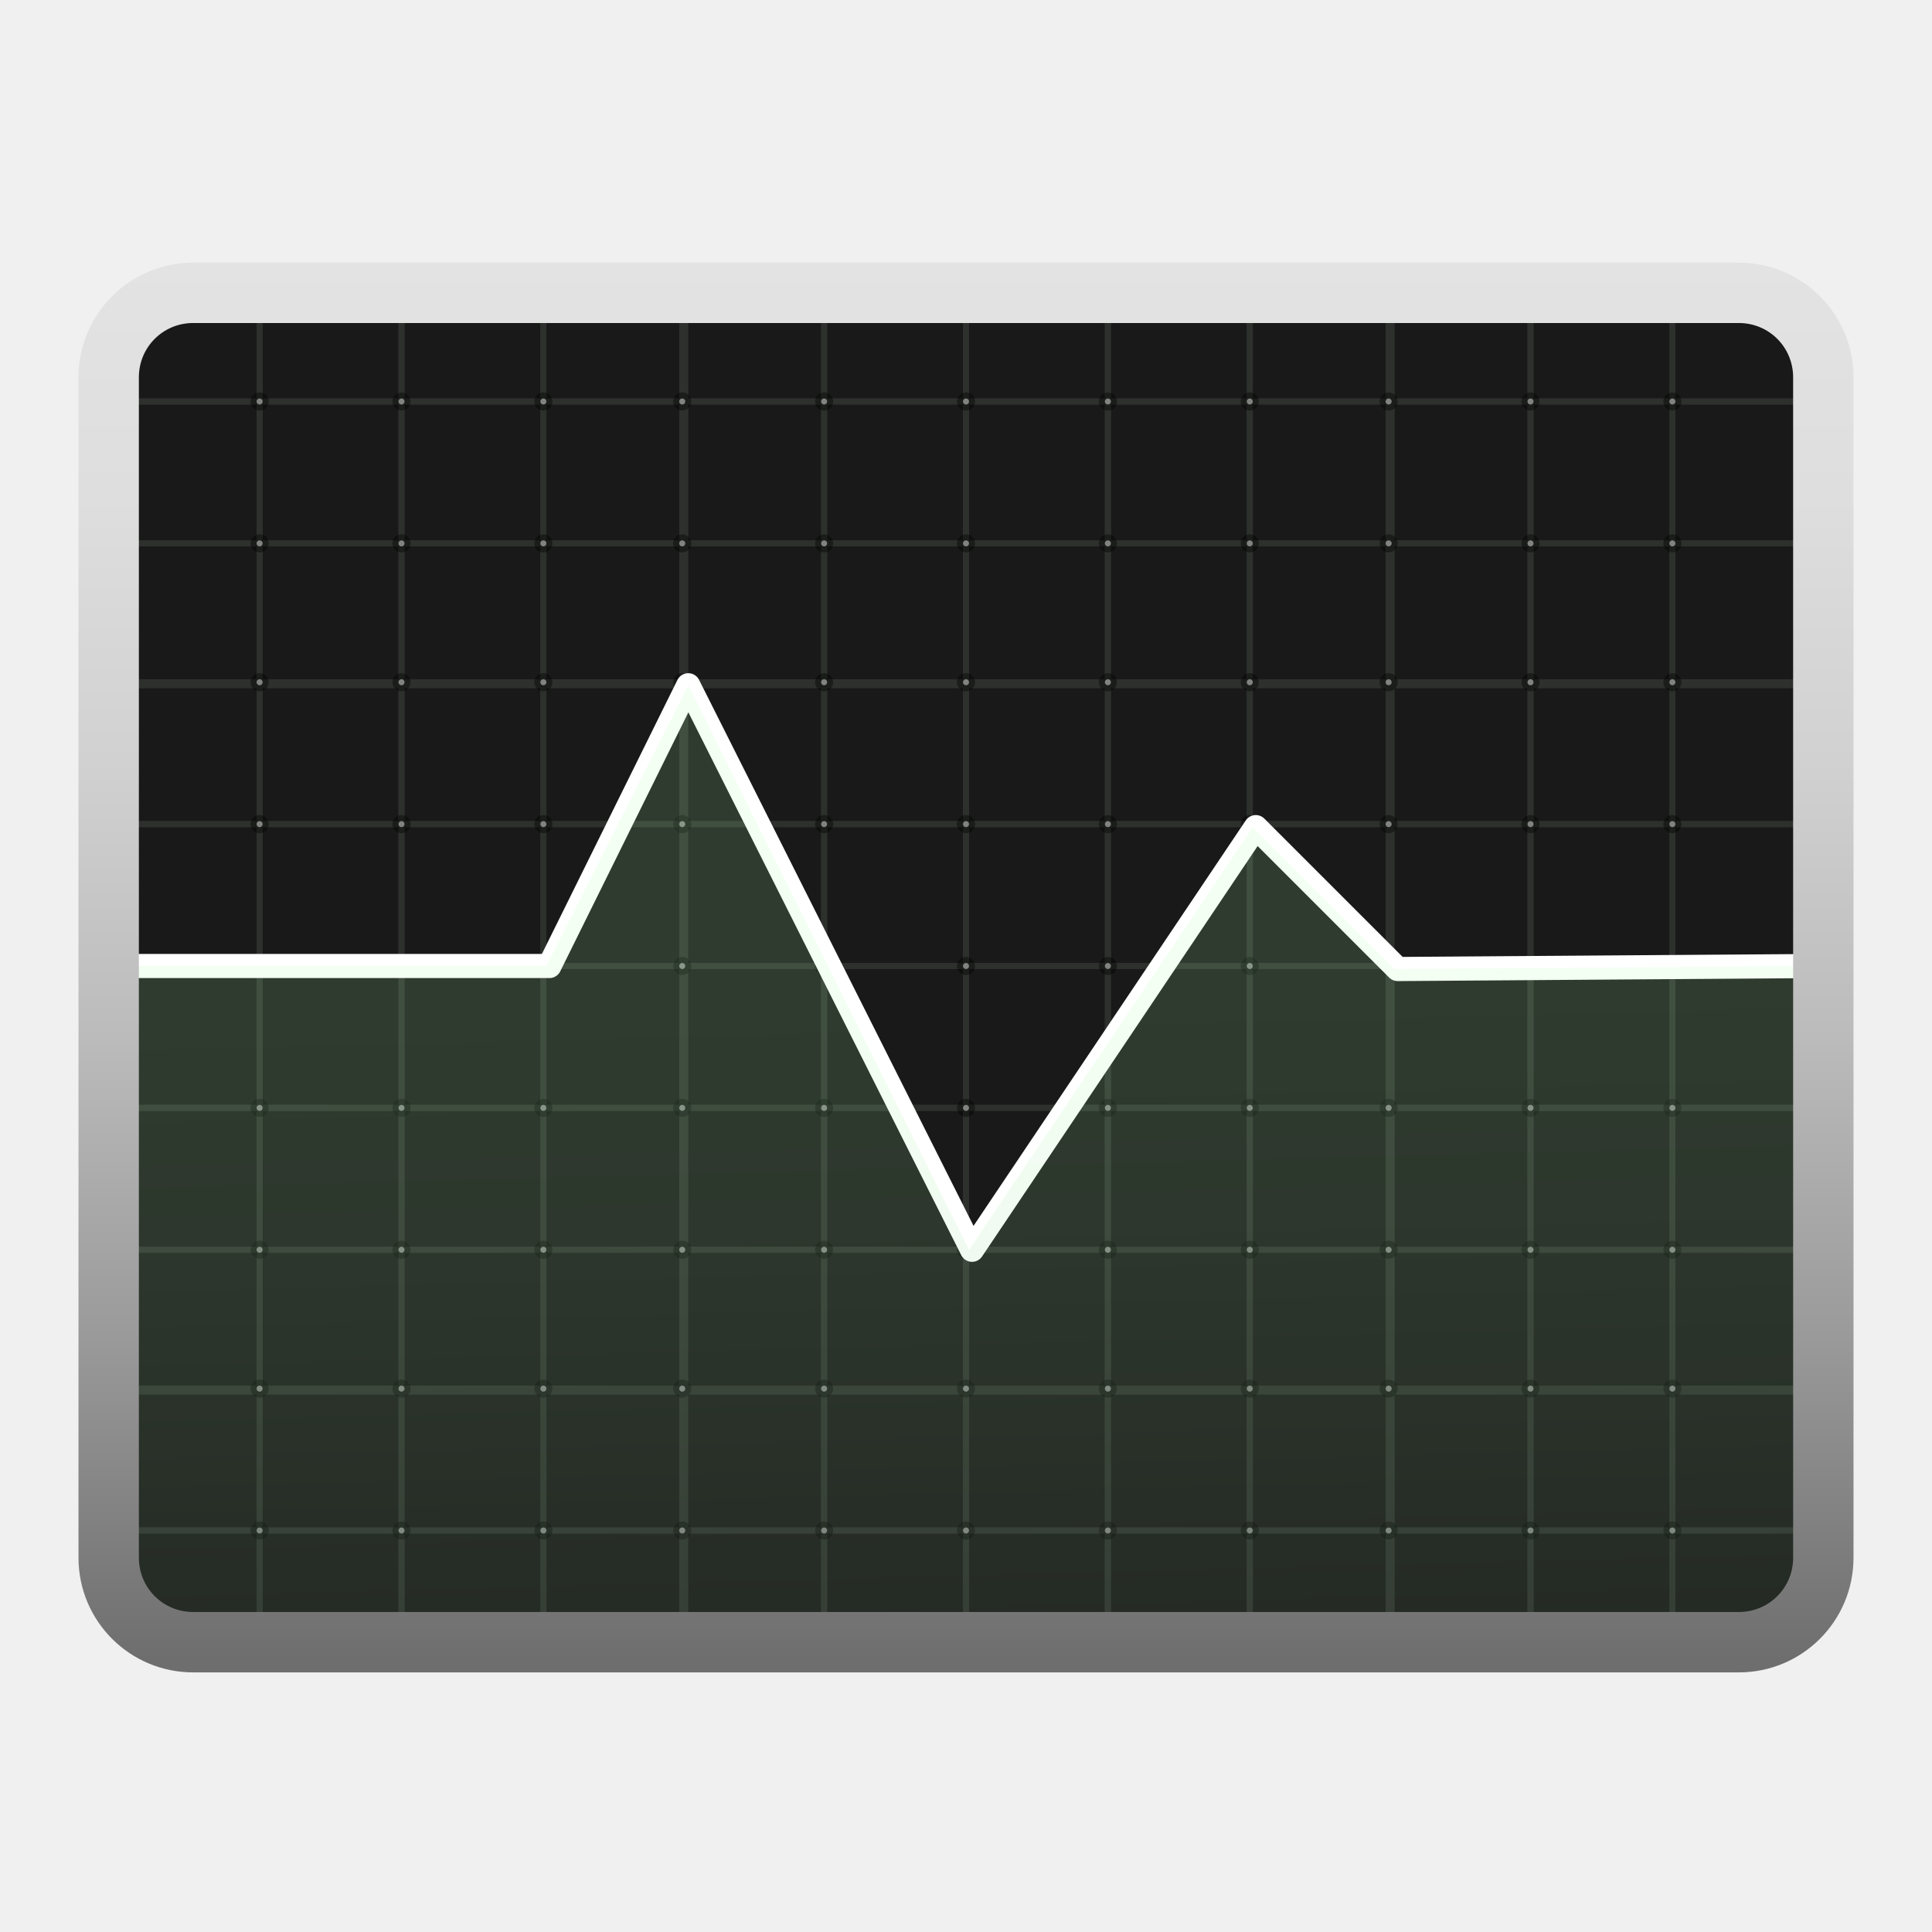
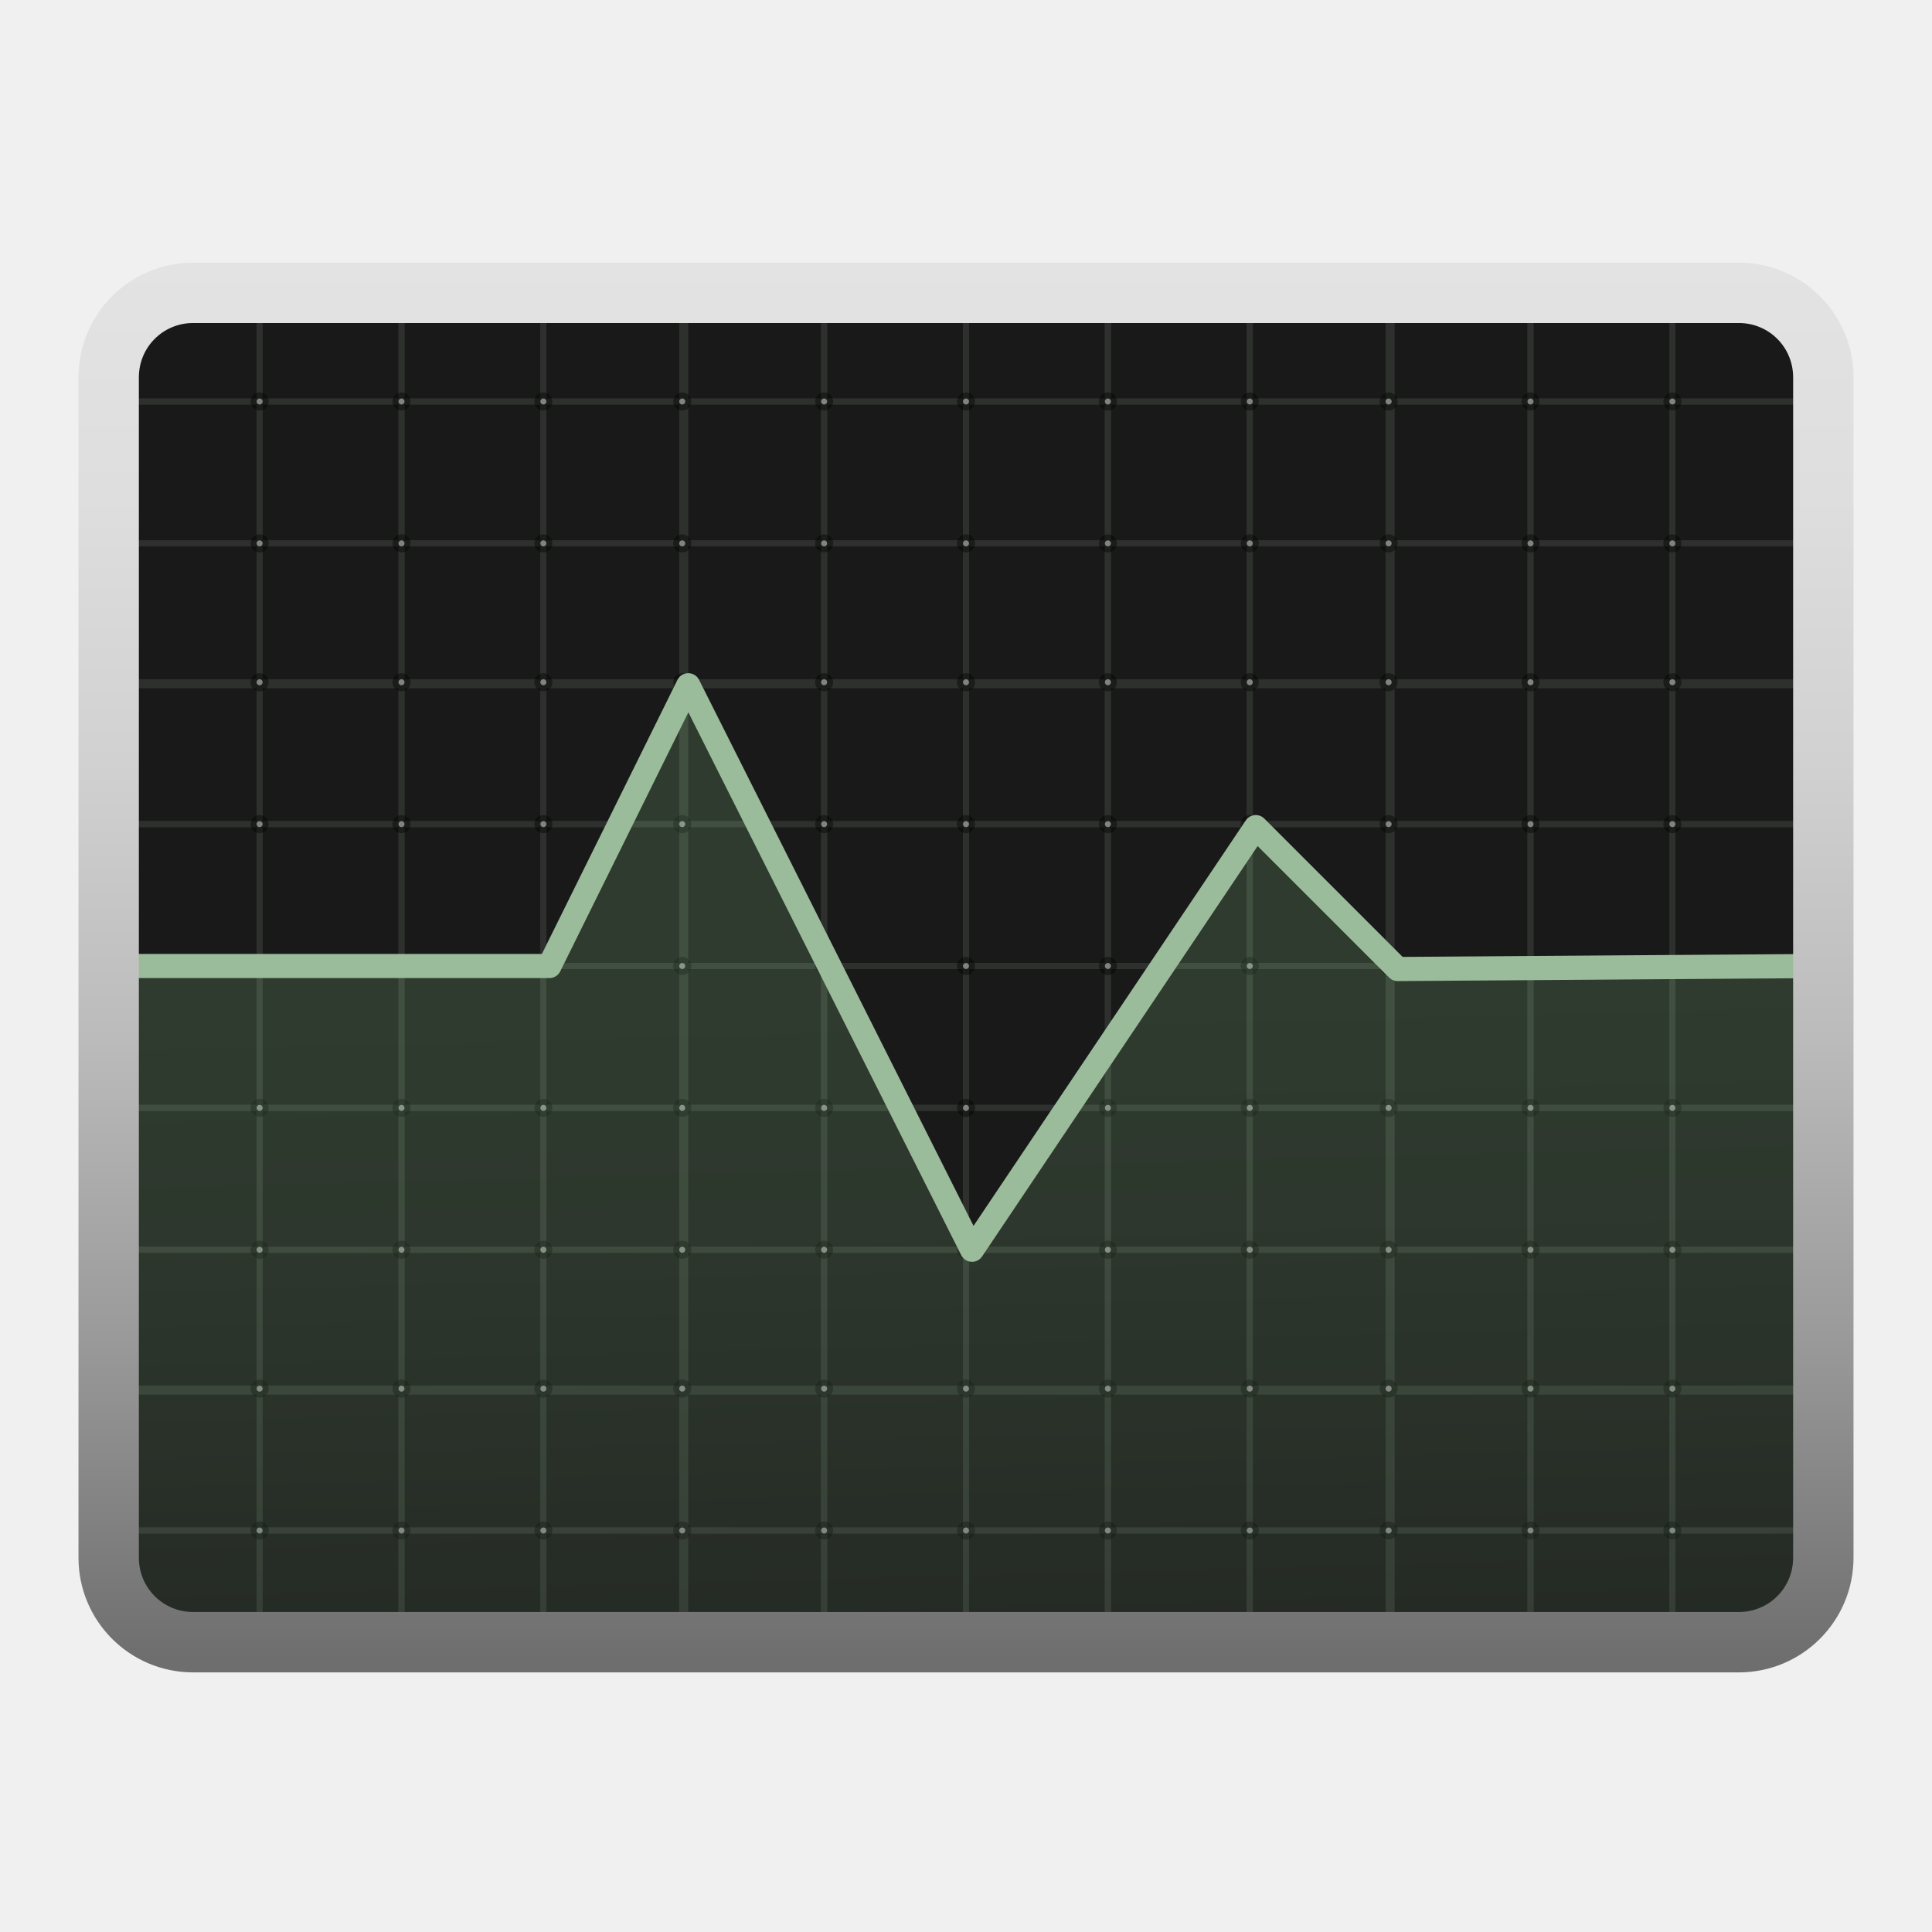
<svg xmlns="http://www.w3.org/2000/svg" version="1.1" id="system-monitor" x="0px" y="0px" viewBox="0 0 64 64" style="enable-background:new 0 0 64 64;" xml:space="preserve">
  <style type="text/css">
	.st0{fill:#191919;}
	.st1{opacity:0.1;}
	.st2{fill:none;stroke:#DEFFDE;stroke-width:0.2;stroke-miterlimit:10;}
	.st3{opacity:0.4;}
	.st4{fill:#FFFFFF;stroke:#000000;stroke-width:0.2;stroke-miterlimit:10;}
- 	.st5{fill:none;stroke:#FFFFFF;stroke-width:0.8;stroke-linecap:round;stroke-linejoin:round;stroke-miterlimit:10;}
- 	.st6{opacity:0.15;fill:url(#SVGID_1_);}
+ 	.st5{opacity:0.15;fill:url(#SVGID_1_);}
+ 	.st6{fill:none;stroke:#9BBC9B;stroke-width:0.8;stroke-linecap:round;stroke-linejoin:round;stroke-miterlimit:10;}
	.st7{fill:url(#Border_1_);}
</style>
  <path class="st0" d="M56.8,54.7H7.2c-2.1,0-3.8-1.7-3.8-3.8V13c0-2.1,1.7-3.8,3.8-3.8h49.6c2.1,0,3.8,1.7,3.8,3.8v38  C60.6,53,58.9,54.7,56.8,54.7z" />
  <g class="st1">
    <line class="st2" x1="8.6" y1="9.6" x2="3.9" y2="9.6" />
    <line class="st2" x1="13.3" y1="9.6" x2="8.6" y2="9.6" />
    <line class="st2" x1="18" y1="9.6" x2="13.3" y2="9.6" />
    <line class="st2" x1="22.6" y1="9.6" x2="18" y2="9.6" />
    <line class="st2" x1="27.3" y1="9.6" x2="22.6" y2="9.6" />
    <line class="st2" x1="32" y1="9.6" x2="27.3" y2="9.6" />
    <line class="st2" x1="36.7" y1="9.6" x2="32" y2="9.6" />
    <line class="st2" x1="41.4" y1="9.6" x2="36.7" y2="9.6" />
    <line class="st2" x1="46" y1="9.6" x2="41.4" y2="9.6" />
    <line class="st2" x1="50.7" y1="9.6" x2="46" y2="9.6" />
    <line class="st2" x1="55.4" y1="9.6" x2="50.7" y2="9.6" />
    <polygon class="st2" points="4.9,9.6 8.6,9.6 8.6,13.3 3.9,13.3 3.9,11.1  " />
    <rect x="8.6" y="9.6" class="st2" width="4.7" height="3.7" />
    <rect x="13.3" y="9.6" class="st2" width="4.7" height="3.7" />
    <rect x="18" y="9.6" class="st2" width="4.7" height="3.7" />
    <rect x="22.6" y="9.6" class="st2" width="4.7" height="3.7" />
    <rect x="27.3" y="9.6" class="st2" width="4.7" height="3.7" />
    <rect x="32" y="9.6" class="st2" width="4.7" height="3.7" />
    <rect x="36.7" y="9.6" class="st2" width="4.7" height="3.7" />
    <rect x="41.4" y="9.6" class="st2" width="4.7" height="3.7" />
    <rect x="46" y="9.6" class="st2" width="4.7" height="3.7" />
    <rect x="50.7" y="9.6" class="st2" width="4.7" height="3.7" />
    <polygon class="st2" points="55.4,9.6 59.4,10.2 60.1,13.3 55.4,13.3  " />
    <rect x="3.9" y="13.3" class="st2" width="4.7" height="4.7" />
    <rect x="8.6" y="13.3" class="st2" width="4.7" height="4.7" />
    <rect x="13.3" y="13.3" class="st2" width="4.7" height="4.7" />
    <rect x="18" y="13.3" class="st2" width="4.7" height="4.7" />
    <rect x="22.6" y="13.3" class="st2" width="4.7" height="4.7" />
    <rect x="27.3" y="13.3" class="st2" width="4.7" height="4.7" />
    <rect x="32" y="13.3" class="st2" width="4.7" height="4.7" />
    <rect x="36.7" y="13.3" class="st2" width="4.7" height="4.7" />
    <rect x="41.4" y="13.3" class="st2" width="4.7" height="4.7" />
    <rect x="46" y="13.3" class="st2" width="4.7" height="4.7" />
    <rect x="50.7" y="13.3" class="st2" width="4.7" height="4.7" />
    <rect x="55.4" y="13.3" class="st2" width="4.7" height="4.7" />
    <rect x="3.9" y="18" class="st2" width="4.7" height="4.7" />
    <rect x="8.6" y="18" class="st2" width="4.7" height="4.7" />
    <rect x="13.3" y="18" class="st2" width="4.7" height="4.7" />
    <rect x="18" y="18" class="st2" width="4.7" height="4.7" />
    <rect x="22.6" y="18" class="st2" width="4.7" height="4.7" />
    <rect x="27.3" y="18" class="st2" width="4.7" height="4.7" />
    <rect x="32" y="18" class="st2" width="4.7" height="4.7" />
    <rect x="36.7" y="18" class="st2" width="4.7" height="4.7" />
    <rect x="41.4" y="18" class="st2" width="4.7" height="4.7" />
    <rect x="46" y="18" class="st2" width="4.7" height="4.7" />
    <rect x="50.7" y="18" class="st2" width="4.7" height="4.7" />
    <rect x="55.4" y="18" class="st2" width="4.7" height="4.7" />
    <rect x="3.9" y="22.6" class="st2" width="4.7" height="4.7" />
    <rect x="8.6" y="22.6" class="st2" width="4.7" height="4.7" />
    <rect x="13.3" y="22.6" class="st2" width="4.7" height="4.7" />
    <rect x="18" y="22.6" class="st2" width="4.7" height="4.7" />
    <rect x="22.6" y="22.6" class="st2" width="4.7" height="4.7" />
    <rect x="27.3" y="22.6" class="st2" width="4.7" height="4.7" />
    <rect x="32" y="22.6" class="st2" width="4.7" height="4.7" />
    <rect x="36.7" y="22.6" class="st2" width="4.7" height="4.7" />
    <rect x="41.4" y="22.6" class="st2" width="4.7" height="4.7" />
    <rect x="46" y="22.6" class="st2" width="4.7" height="4.7" />
    <rect x="50.7" y="22.6" class="st2" width="4.7" height="4.7" />
    <rect x="55.4" y="22.6" class="st2" width="4.7" height="4.7" />
    <rect x="3.9" y="27.3" class="st2" width="4.7" height="4.7" />
    <rect x="8.6" y="27.3" class="st2" width="4.7" height="4.7" />
    <rect x="13.3" y="27.3" class="st2" width="4.7" height="4.7" />
    <rect x="18" y="27.3" class="st2" width="4.7" height="4.7" />
    <rect x="22.6" y="27.3" class="st2" width="4.7" height="4.7" />
    <rect x="27.3" y="27.3" class="st2" width="4.7" height="4.7" />
    <rect x="32" y="27.3" class="st2" width="4.7" height="4.7" />
    <rect x="36.7" y="27.3" class="st2" width="4.7" height="4.7" />
    <rect x="41.4" y="27.3" class="st2" width="4.7" height="4.7" />
    <rect x="46" y="27.3" class="st2" width="4.7" height="4.7" />
    <rect x="50.7" y="27.3" class="st2" width="4.7" height="4.7" />
    <rect x="55.4" y="27.3" class="st2" width="4.7" height="4.7" />
    <rect x="3.9" y="32" class="st2" width="4.7" height="4.7" />
    <rect x="8.6" y="32" class="st2" width="4.7" height="4.7" />
    <rect x="13.3" y="32" class="st2" width="4.7" height="4.7" />
    <rect x="18" y="32" class="st2" width="4.7" height="4.7" />
    <rect x="22.6" y="32" class="st2" width="4.7" height="4.7" />
    <rect x="27.3" y="32" class="st2" width="4.7" height="4.7" />
    <rect x="32" y="32" class="st2" width="4.7" height="4.7" />
    <rect x="36.7" y="32" class="st2" width="4.7" height="4.7" />
    <rect x="41.4" y="32" class="st2" width="4.7" height="4.7" />
    <rect x="46" y="32" class="st2" width="4.7" height="4.7" />
    <rect x="50.7" y="32" class="st2" width="4.7" height="4.7" />
    <rect x="55.4" y="32" class="st2" width="4.7" height="4.7" />
    <rect x="3.9" y="36.7" class="st2" width="4.7" height="4.7" />
    <rect x="8.6" y="36.7" class="st2" width="4.7" height="4.7" />
    <rect x="13.3" y="36.7" class="st2" width="4.7" height="4.7" />
    <rect x="18" y="36.7" class="st2" width="4.7" height="4.7" />
    <rect x="22.6" y="36.7" class="st2" width="4.7" height="4.7" />
    <rect x="27.3" y="36.7" class="st2" width="4.7" height="4.7" />
    <rect x="32" y="36.7" class="st2" width="4.7" height="4.7" />
    <rect x="36.7" y="36.7" class="st2" width="4.7" height="4.7" />
    <rect x="41.4" y="36.7" class="st2" width="4.7" height="4.7" />
    <rect x="46" y="36.7" class="st2" width="4.7" height="4.7" />
    <rect x="50.7" y="36.7" class="st2" width="4.7" height="4.7" />
    <rect x="55.4" y="36.7" class="st2" width="4.7" height="4.7" />
    <rect x="3.9" y="41.4" class="st2" width="4.7" height="4.7" />
    <rect x="8.6" y="41.4" class="st2" width="4.7" height="4.7" />
    <rect x="13.3" y="41.4" class="st2" width="4.7" height="4.7" />
    <rect x="18" y="41.4" class="st2" width="4.7" height="4.7" />
    <rect x="22.6" y="41.4" class="st2" width="4.7" height="4.7" />
    <rect x="27.3" y="41.4" class="st2" width="4.7" height="4.7" />
    <rect x="32" y="41.4" class="st2" width="4.7" height="4.7" />
    <rect x="36.7" y="41.4" class="st2" width="4.7" height="4.7" />
    <rect x="41.4" y="41.4" class="st2" width="4.7" height="4.7" />
    <rect x="46" y="41.4" class="st2" width="4.7" height="4.7" />
    <rect x="50.7" y="41.4" class="st2" width="4.7" height="4.7" />
    <rect x="55.4" y="41.4" class="st2" width="4.7" height="4.7" />
    <rect x="3.9" y="46" class="st2" width="4.7" height="4.7" />
    <rect x="8.6" y="46" class="st2" width="4.7" height="4.7" />
    <rect x="13.3" y="46" class="st2" width="4.7" height="4.7" />
    <rect x="18" y="46" class="st2" width="4.7" height="4.7" />
    <rect x="22.6" y="46" class="st2" width="4.7" height="4.7" />
    <rect x="27.3" y="46" class="st2" width="4.7" height="4.7" />
    <rect x="32" y="46" class="st2" width="4.7" height="4.7" />
    <rect x="36.7" y="46" class="st2" width="4.7" height="4.7" />
    <rect x="41.4" y="46" class="st2" width="4.7" height="4.7" />
    <rect x="46" y="46" class="st2" width="4.7" height="4.7" />
    <rect x="50.7" y="46" class="st2" width="4.7" height="4.7" />
    <rect x="55.4" y="46" class="st2" width="4.7" height="4.7" />
    <polygon class="st2" points="3.9,50.7 8.6,50.7 8.6,54.4 4.9,54.4  " />
    <rect x="8.6" y="50.7" class="st2" width="4.7" height="3.7" />
    <rect x="13.3" y="50.7" class="st2" width="4.7" height="3.7" />
    <rect x="18" y="50.7" class="st2" width="4.7" height="3.7" />
    <rect x="22.6" y="50.7" class="st2" width="4.7" height="3.7" />
    <rect x="27.3" y="50.7" class="st2" width="4.7" height="3.7" />
    <rect x="32" y="50.7" class="st2" width="4.7" height="3.7" />
    <rect x="36.7" y="50.7" class="st2" width="4.7" height="3.7" />
    <rect x="41.4" y="50.7" class="st2" width="4.7" height="3.7" />
    <rect x="46" y="50.7" class="st2" width="4.7" height="3.7" />
    <rect x="50.7" y="50.7" class="st2" width="4.7" height="3.7" />
    <polygon class="st2" points="55.4,50.7 60.1,50.7 59.1,54.4 55.4,54.4  " />
  </g>
  <g class="st3">
    <circle class="st4" cx="8.6" cy="13.3" r="0.2" />
    <circle class="st4" cx="13.3" cy="13.3" r="0.2" />
    <circle class="st4" cx="18" cy="13.3" r="0.2" />
    <circle class="st4" cx="22.6" cy="13.3" r="0.2" />
    <circle class="st4" cx="27.3" cy="13.3" r="0.2" />
    <circle class="st4" cx="32" cy="13.3" r="0.2" />
    <circle class="st4" cx="36.7" cy="13.3" r="0.2" />
    <circle class="st4" cx="41.4" cy="13.3" r="0.2" />
    <circle class="st4" cx="46" cy="13.3" r="0.2" />
    <circle class="st4" cx="50.7" cy="13.3" r="0.2" />
    <circle class="st4" cx="55.4" cy="13.3" r="0.2" />
    <circle class="st4" cx="8.6" cy="18" r="0.2" />
    <circle class="st4" cx="13.3" cy="18" r="0.2" />
    <circle class="st4" cx="18" cy="18" r="0.2" />
    <circle class="st4" cx="22.6" cy="18" r="0.2" />
    <circle class="st4" cx="27.3" cy="18" r="0.2" />
    <circle class="st4" cx="32" cy="18" r="0.2" />
    <circle class="st4" cx="36.7" cy="18" r="0.2" />
    <circle class="st4" cx="41.4" cy="18" r="0.2" />
    <circle class="st4" cx="46" cy="18" r="0.2" />
    <circle class="st4" cx="50.7" cy="18" r="0.2" />
    <circle class="st4" cx="55.4" cy="18" r="0.2" />
    <circle class="st4" cx="8.6" cy="22.6" r="0.2" />
    <circle class="st4" cx="13.3" cy="22.6" r="0.2" />
    <circle class="st4" cx="18" cy="22.6" r="0.2" />
    <circle class="st4" cx="22.6" cy="22.6" r="0.2" />
    <circle class="st4" cx="27.3" cy="22.6" r="0.2" />
    <circle class="st4" cx="32" cy="22.6" r="0.2" />
    <circle class="st4" cx="36.7" cy="22.6" r="0.2" />
    <circle class="st4" cx="41.4" cy="22.6" r="0.2" />
    <circle class="st4" cx="46" cy="22.6" r="0.2" />
    <circle class="st4" cx="50.7" cy="22.6" r="0.2" />
    <circle class="st4" cx="55.4" cy="22.6" r="0.2" />
    <circle class="st4" cx="8.6" cy="27.3" r="0.2" />
    <circle class="st4" cx="13.3" cy="27.3" r="0.2" />
    <circle class="st4" cx="18" cy="27.3" r="0.2" />
    <circle class="st4" cx="22.6" cy="27.3" r="0.2" />
    <circle class="st4" cx="27.3" cy="27.3" r="0.2" />
    <circle class="st4" cx="32" cy="27.3" r="0.2" />
    <circle class="st4" cx="36.7" cy="27.3" r="0.2" />
    <circle class="st4" cx="41.4" cy="27.3" r="0.2" />
    <circle class="st4" cx="46" cy="27.3" r="0.2" />
    <circle class="st4" cx="50.7" cy="27.3" r="0.2" />
    <circle class="st4" cx="55.4" cy="27.3" r="0.2" />
    <circle class="st4" cx="8.6" cy="32" r="0.2" />
    <circle class="st4" cx="13.3" cy="32" r="0.2" />
    <circle class="st4" cx="18" cy="32" r="0.2" />
    <circle class="st4" cx="22.6" cy="32" r="0.2" />
    <circle class="st4" cx="27.3" cy="32" r="0.2" />
    <circle class="st4" cx="32" cy="32" r="0.2" />
    <circle class="st4" cx="36.7" cy="32" r="0.2" />
    <circle class="st4" cx="41.4" cy="32" r="0.2" />
    <circle class="st4" cx="46" cy="32" r="0.2" />
    <circle class="st4" cx="50.7" cy="32" r="0.2" />
    <circle class="st4" cx="55.4" cy="32" r="0.2" />
    <circle class="st4" cx="8.6" cy="36.7" r="0.2" />
    <circle class="st4" cx="13.3" cy="36.7" r="0.2" />
    <circle class="st4" cx="18" cy="36.7" r="0.2" />
    <circle class="st4" cx="22.6" cy="36.7" r="0.2" />
    <circle class="st4" cx="27.3" cy="36.7" r="0.2" />
    <circle class="st4" cx="32" cy="36.7" r="0.2" />
    <circle class="st4" cx="36.7" cy="36.7" r="0.2" />
    <circle class="st4" cx="41.4" cy="36.7" r="0.2" />
    <circle class="st4" cx="46" cy="36.7" r="0.2" />
    <circle class="st4" cx="50.7" cy="36.7" r="0.2" />
    <circle class="st4" cx="55.4" cy="36.7" r="0.2" />
    <circle class="st4" cx="8.6" cy="41.4" r="0.2" />
    <circle class="st4" cx="13.3" cy="41.4" r="0.2" />
    <circle class="st4" cx="18" cy="41.4" r="0.2" />
    <circle class="st4" cx="22.6" cy="41.4" r="0.2" />
    <circle class="st4" cx="27.3" cy="41.4" r="0.2" />
    <circle class="st4" cx="32" cy="41.4" r="0.2" />
    <circle class="st4" cx="36.7" cy="41.4" r="0.2" />
    <circle class="st4" cx="41.4" cy="41.4" r="0.2" />
    <circle class="st4" cx="46" cy="41.4" r="0.2" />
    <circle class="st4" cx="50.7" cy="41.4" r="0.2" />
    <circle class="st4" cx="55.4" cy="41.4" r="0.2" />
    <circle class="st4" cx="8.6" cy="46" r="0.2" />
    <circle class="st4" cx="13.3" cy="46" r="0.2" />
    <circle class="st4" cx="18" cy="46" r="0.2" />
    <circle class="st4" cx="22.6" cy="46" r="0.2" />
    <circle class="st4" cx="27.3" cy="46" r="0.2" />
    <circle class="st4" cx="32" cy="46" r="0.2" />
    <circle class="st4" cx="36.7" cy="46" r="0.2" />
    <circle class="st4" cx="41.4" cy="46" r="0.2" />
    <circle class="st4" cx="46" cy="46" r="0.2" />
    <circle class="st4" cx="50.7" cy="46" r="0.2" />
    <circle class="st4" cx="55.4" cy="46" r="0.2" />
    <circle class="st4" cx="8.6" cy="50.7" r="0.2" />
    <circle class="st4" cx="13.3" cy="50.7" r="0.2" />
    <circle class="st4" cx="18" cy="50.7" r="0.2" />
    <circle class="st4" cx="22.6" cy="50.7" r="0.2" />
    <circle class="st4" cx="27.3" cy="50.7" r="0.2" />
    <circle class="st4" cx="32" cy="50.7" r="0.2" />
    <circle class="st4" cx="36.7" cy="50.7" r="0.2" />
    <circle class="st4" cx="41.4" cy="50.7" r="0.2" />
    <circle class="st4" cx="46" cy="50.7" r="0.2" />
    <circle class="st4" cx="50.7" cy="50.7" r="0.2" />
    <circle class="st4" cx="55.4" cy="50.7" r="0.2" />
  </g>
-   <polyline class="st5" points="60.3,32 46.3,32.1 41.6,27.4 32.2,41.4 22.8,22.7 18.2,32 15.8,32 3.9,32 " />
  <linearGradient id="SVGID_1_" gradientUnits="userSpaceOnUse" x1="31.568" y1="32.709" x2="32.277" y2="60.193">
    <stop offset="0" style="stop-color:#B1FFB1" />
    <stop offset="0.116" style="stop-color:#ACF7AC" />
    <stop offset="0.29" style="stop-color:#9FE39F" />
    <stop offset="0.503" style="stop-color:#89C088" />
    <stop offset="0.745" style="stop-color:#6B916A" />
    <stop offset="1" style="stop-color:#465744" />
  </linearGradient>
-   <polygon class="st6" points="60.2,32 46.2,32.1 41.5,27.4 32.1,41.4 22.8,22.7 18.1,32 15.7,32 3.8,32 3.4,50.5 4.6,53.2 6.3,54.4   57.7,54.2 59.3,53.4 60.4,51.5 " />
+   <polygon class="st5" points="60.2,32 46.2,32.1 41.5,27.4 32.1,41.4 22.8,22.7 18.1,32 15.7,32 3.8,32 3.4,50.5 4.6,53.2 6.3,54.4   57.7,54.2 59.3,53.4 60.4,51.5 " />
+   <polyline class="st6" points="60.3,32 46.3,32.1 41.6,27.4 32.2,41.4 22.8,22.7 18.2,32 15.8,32 3.9,32 " />
  <linearGradient id="Border_1_" gradientUnits="userSpaceOnUse" x1="32" y1="11.075" x2="32" y2="57.422" gradientTransform="matrix(1 0 0 -1 0 66)">
    <stop offset="0" style="stop-color:#6E6E6E" />
    <stop offset="2.772886e-02" style="stop-color:#747474" />
    <stop offset="0.236" style="stop-color:#9B9B9B" />
    <stop offset="0.442" style="stop-color:#BBBBBB" />
    <stop offset="0.641" style="stop-color:#D1D1D1" />
    <stop offset="0.83" style="stop-color:#DEDEDE" />
    <stop offset="1" style="stop-color:#E3E3E3" />
  </linearGradient>
  <path id="Border" class="st7" d="M57.6,10.7c1,0,1.8,0.8,1.8,1.8v39.1c0,1-0.8,1.8-1.8,1.8H6.4c-1,0-1.8-0.8-1.8-1.8V12.5  c0-1,0.8-1.8,1.8-1.8H57.6 M57.6,8.7H6.4c-2.1,0-3.8,1.7-3.8,3.8v39.1c0,2.1,1.7,3.8,3.8,3.8h51.2c2.1,0,3.8-1.7,3.8-3.8V12.5  C61.4,10.4,59.7,8.7,57.6,8.7L57.6,8.7z" />
</svg>
